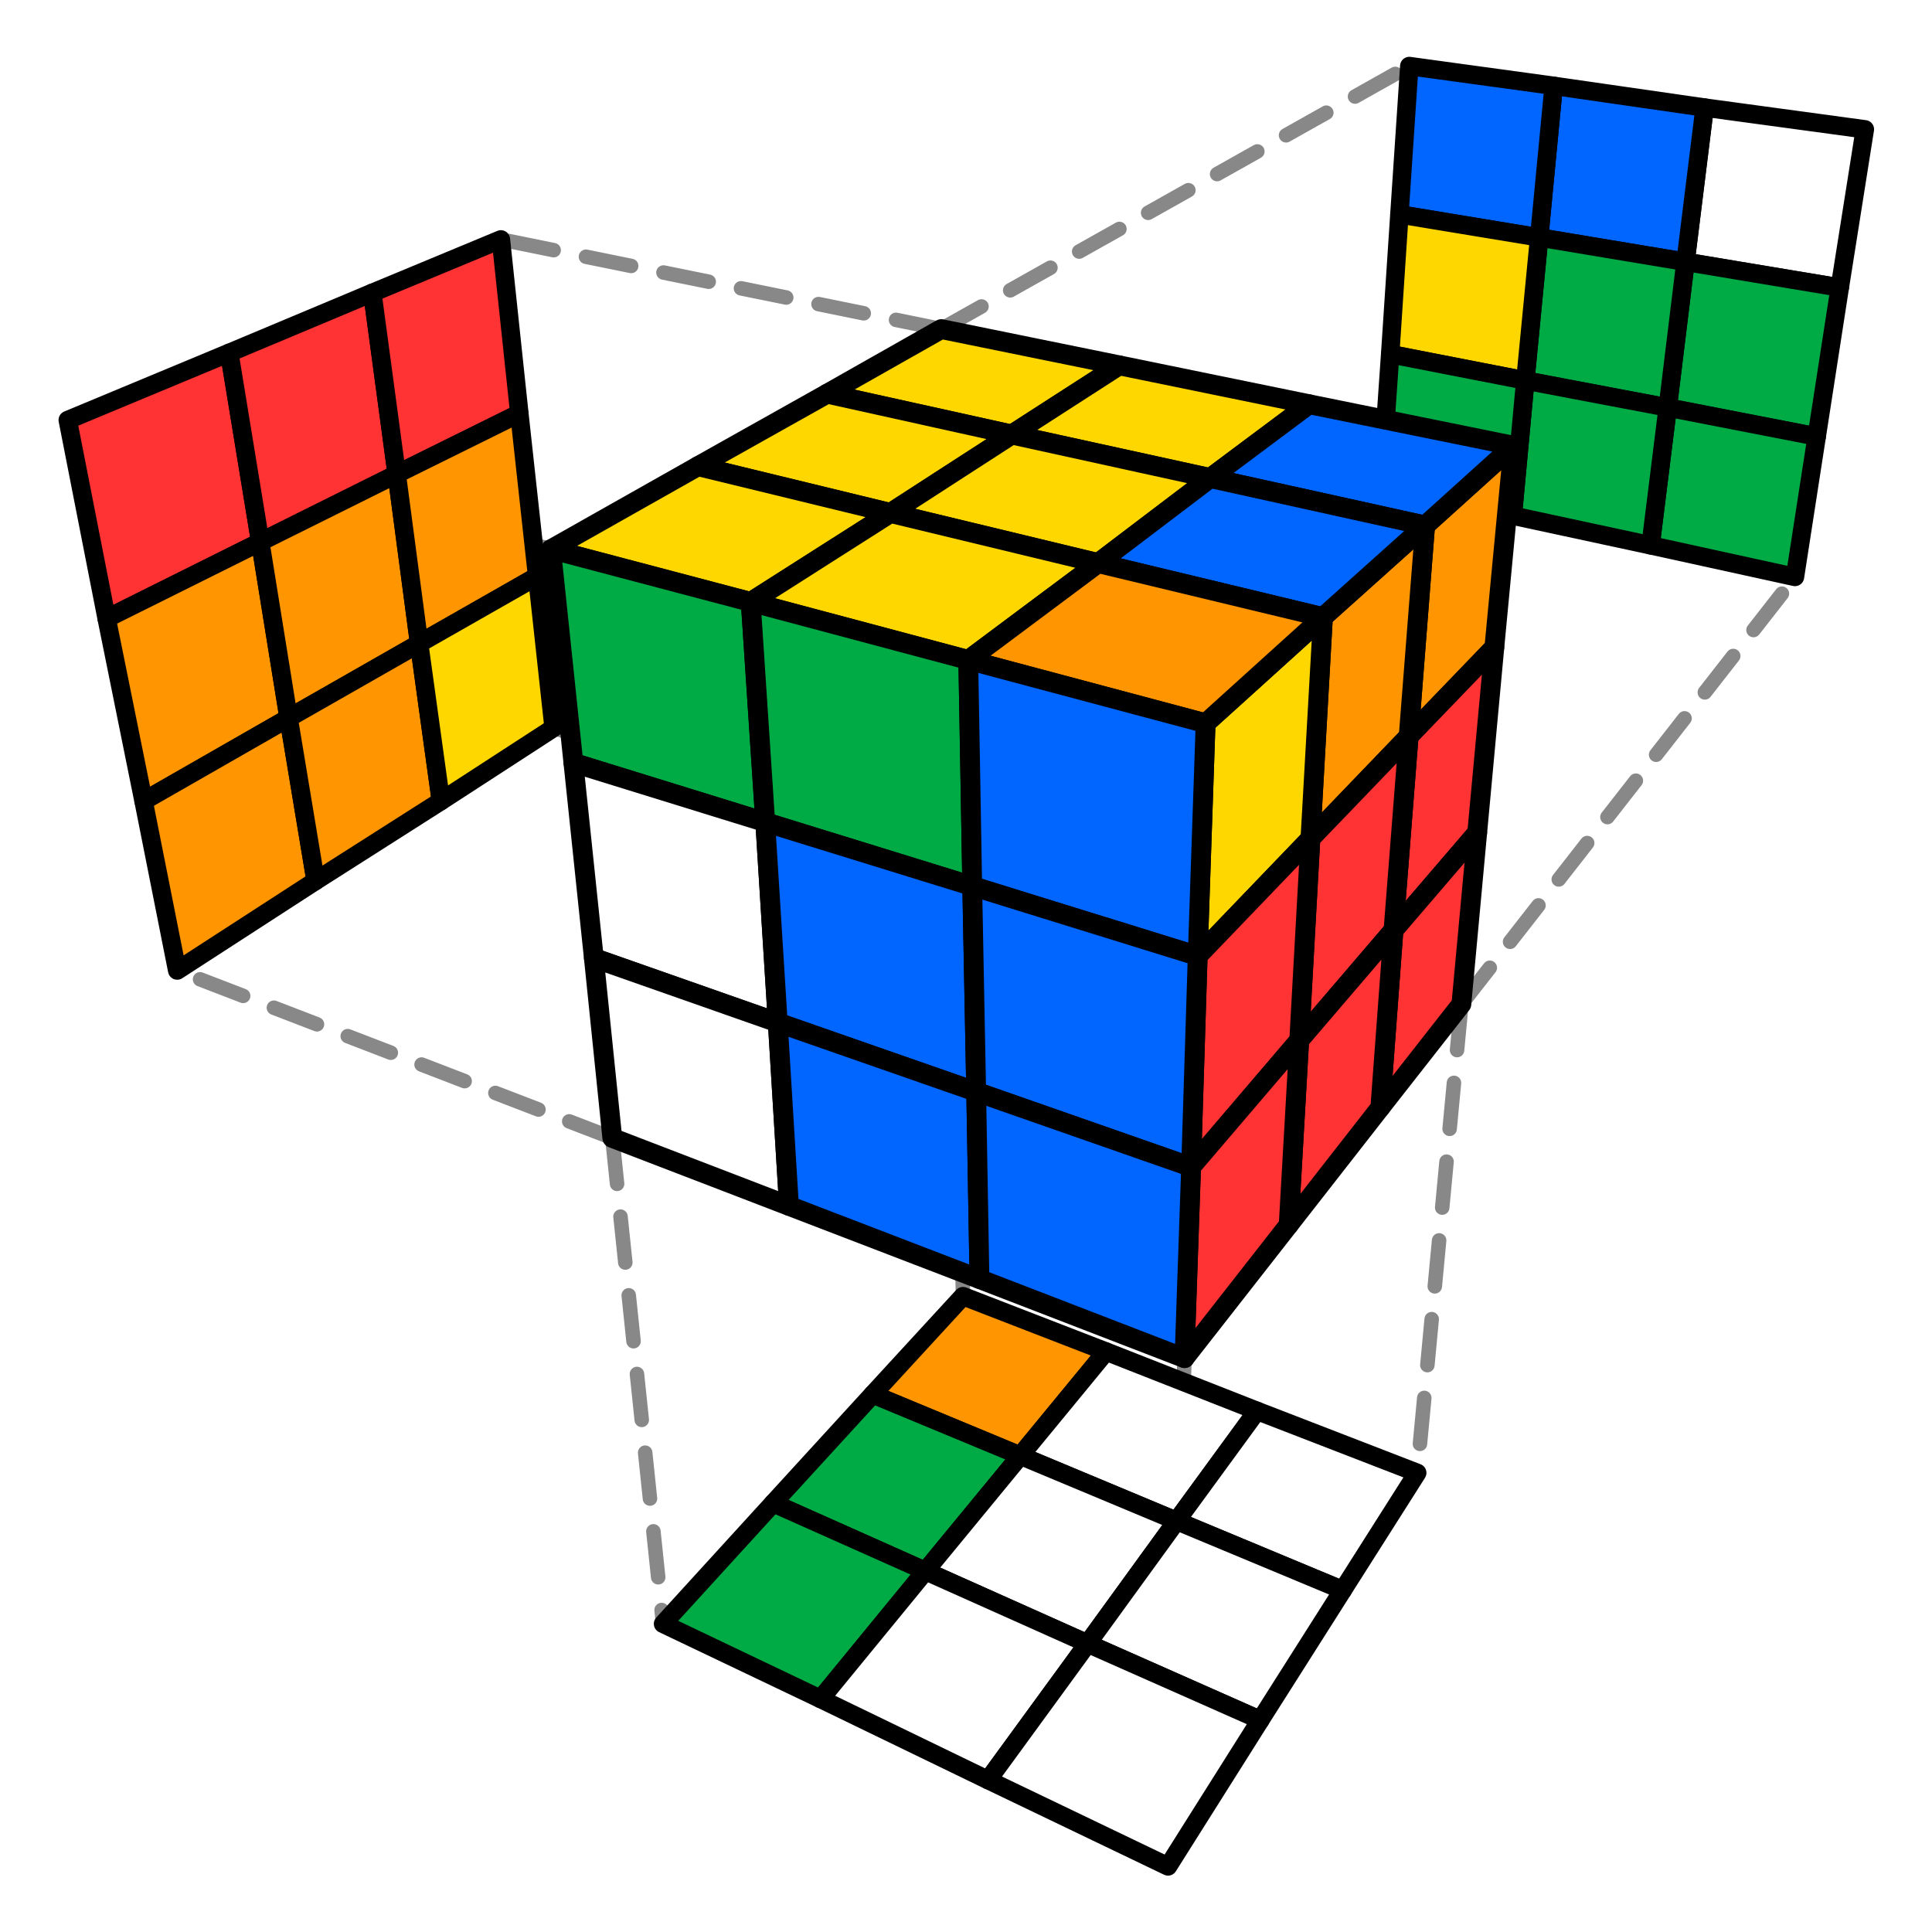
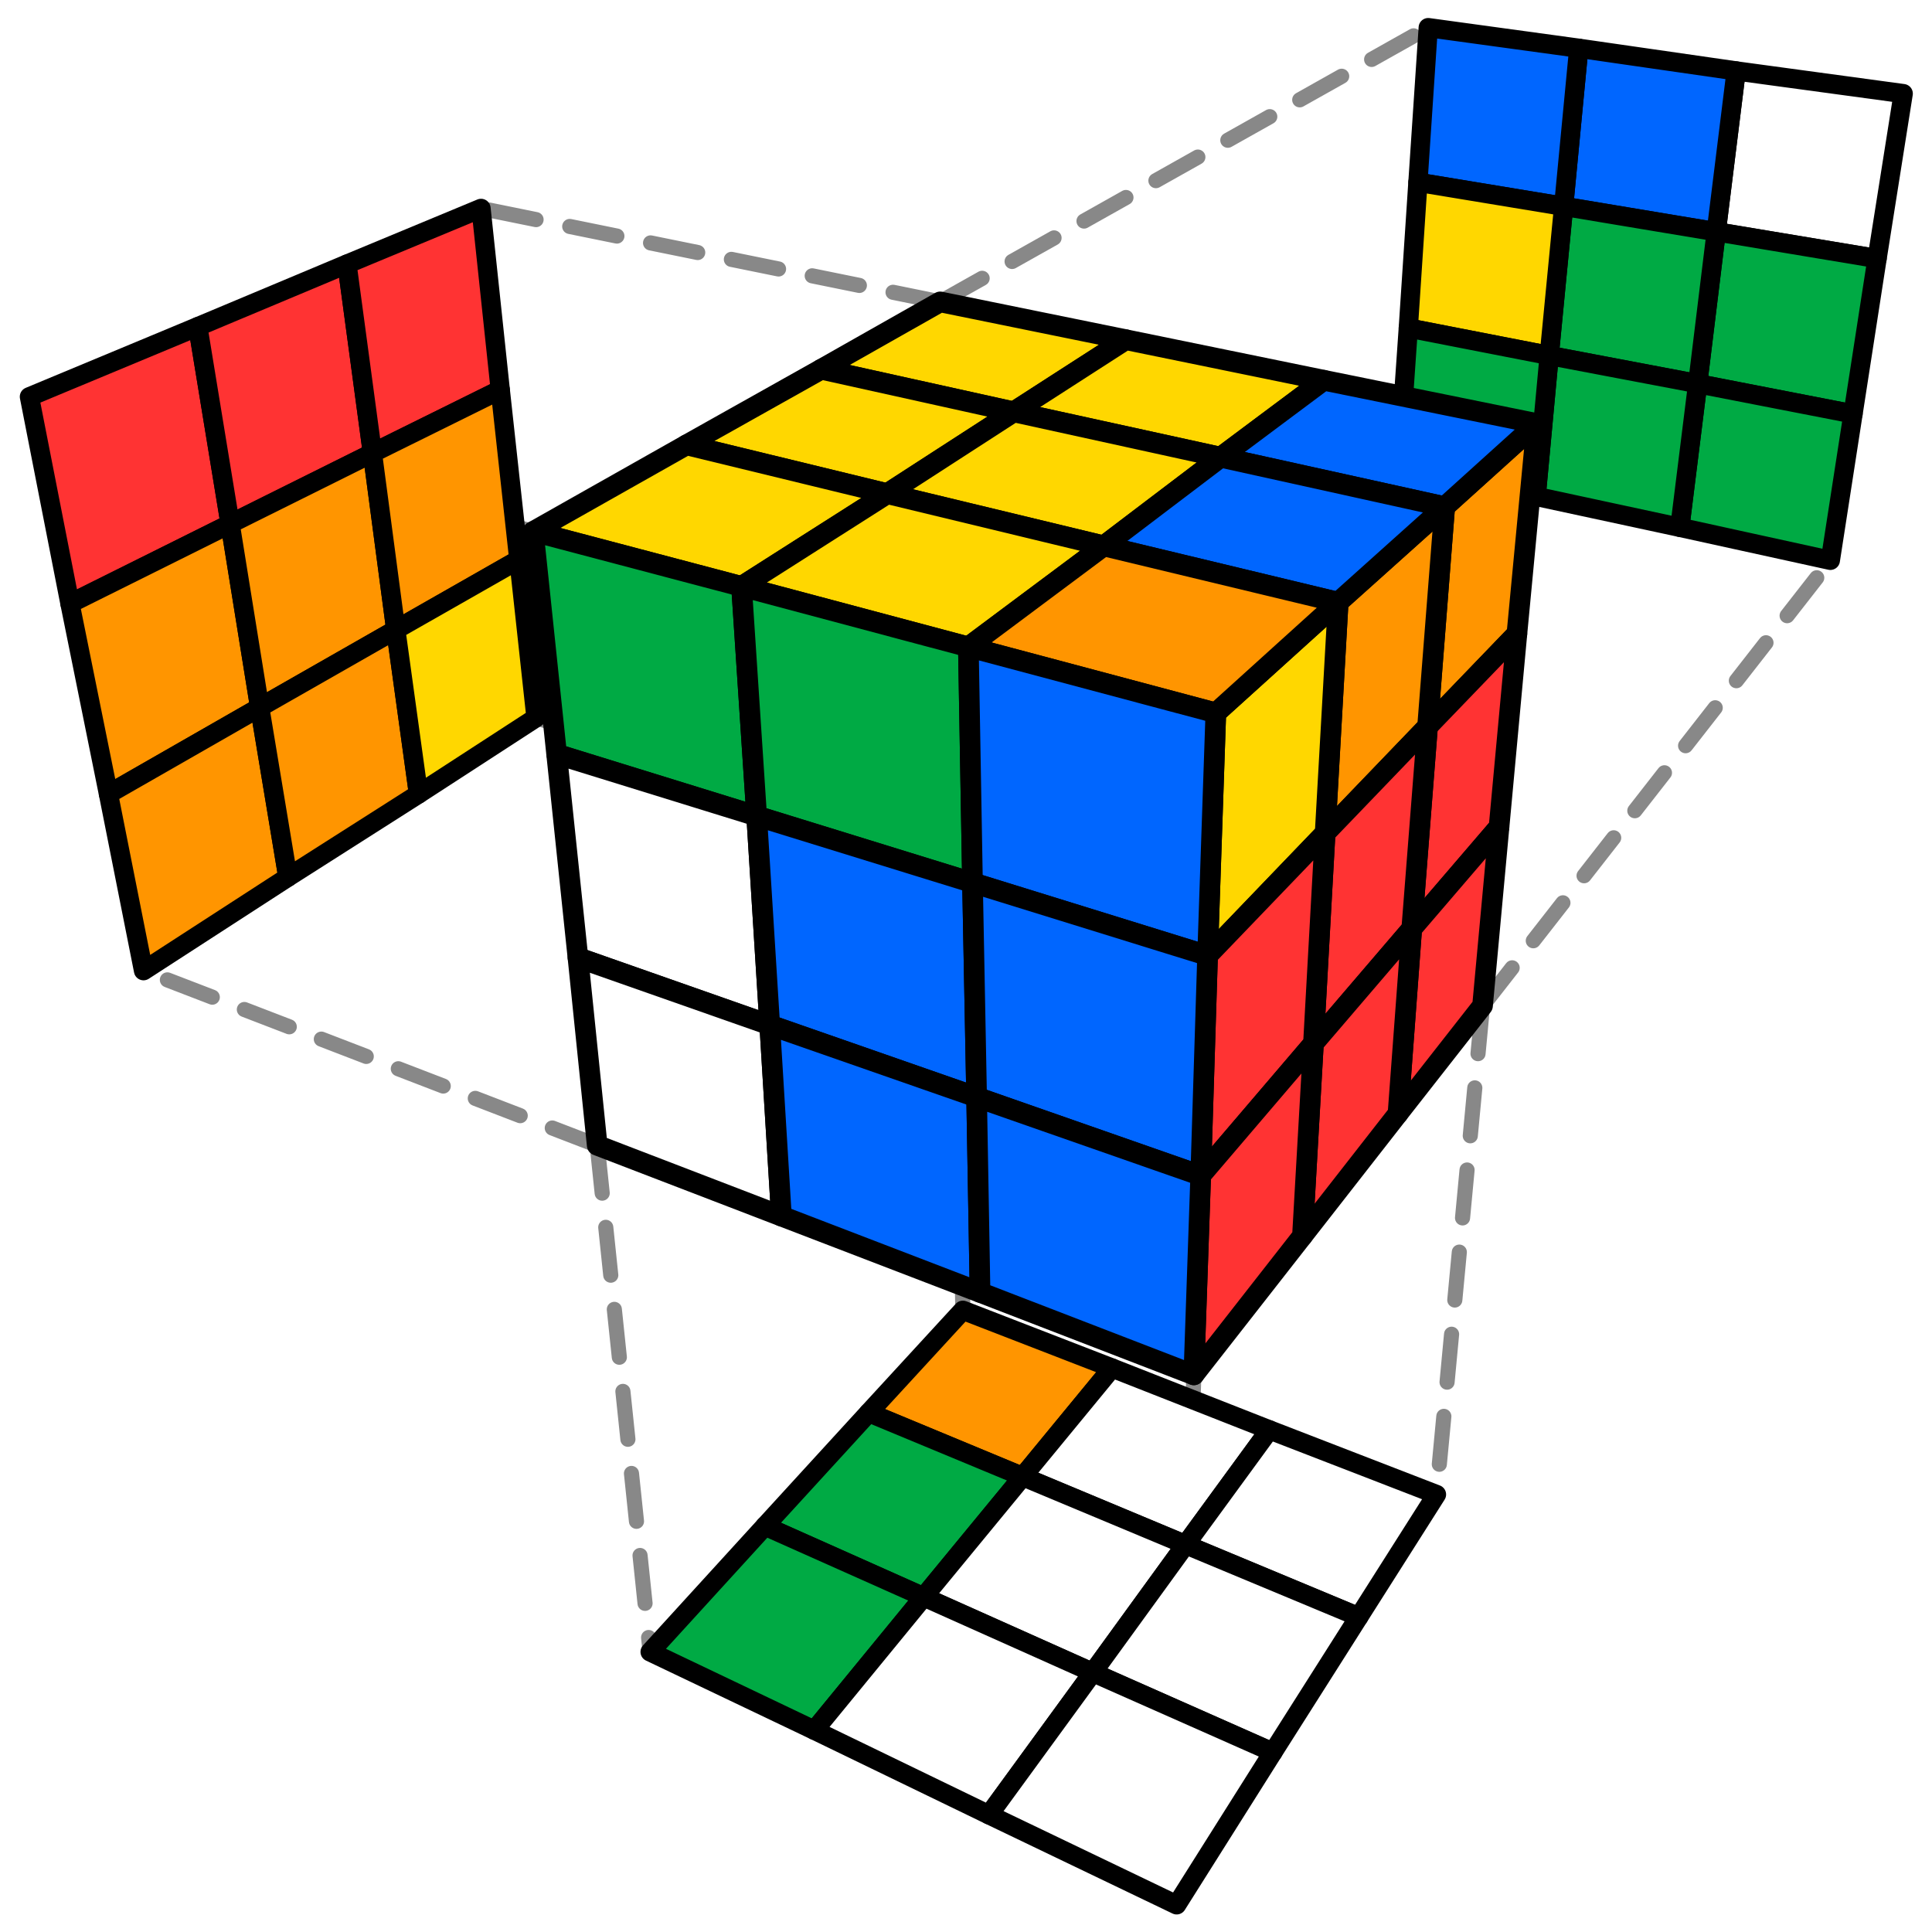
<svg xmlns="http://www.w3.org/2000/svg" width="240" height="240" viewBox="0 0 240 240">
  <rect fill="#FFFFFF" width="240" height="240" />
-   <g transform="translate(130.7653,99.34969) scale(81.89226)" style="stroke:#000000;stroke-width:0.028;stroke-linejoin:round;stroke-linecap:round">
+   <g transform="translate(131.2249,98.46804) scale(85.38859)" style="stroke:#000000;stroke-width:0.028;stroke-linejoin:round;stroke-linecap:round">
    <line x1="-0.761" y1="-0.38" x2="-1.494" y2="-0.576" stroke="#888888" stroke-width="0.022" stroke-dasharray="0.07,0.05" stroke-linecap="round" />
    <line x1="-0.169" y1="-0.714" x2="-0.837" y2="-0.85" stroke="#888888" stroke-width="0.022" stroke-dasharray="0.07,0.05" stroke-linecap="round" />
    <line x1="-0.668" y1="0.513" x2="-1.328" y2="0.259" stroke="#888888" stroke-width="0.022" stroke-dasharray="0.07,0.05" stroke-linecap="round" />
    <line x1="-0.151" y1="0.076" x2="-0.757" y2="-0.109" stroke="#888888" stroke-width="0.022" stroke-dasharray="0.07,0.05" stroke-linecap="round" />
    <line x1="-0.668" y1="0.513" x2="-0.591" y2="1.25" stroke="#888888" stroke-width="0.022" stroke-dasharray="0.07,0.05" stroke-linecap="round" />
    <line x1="0.2" y1="0.847" x2="0.175" y2="1.618" stroke="#888888" stroke-width="0.022" stroke-dasharray="0.07,0.05" stroke-linecap="round" />
    <line x1="-0.151" y1="0.076" x2="-0.136" y2="0.753" stroke="#888888" stroke-width="0.022" stroke-dasharray="0.07,0.05" stroke-linecap="round" />
    <line x1="0.62" y1="0.31" x2="0.553" y2="1.021" stroke="#888888" stroke-width="0.022" stroke-dasharray="0.07,0.05" stroke-linecap="round" />
    <line x1="-0.151" y1="0.076" x2="0.498" y2="-0.474" stroke="#888888" stroke-width="0.022" stroke-dasharray="0.07,0.05" stroke-linecap="round" />
    <line x1="0.62" y1="0.31" x2="1.126" y2="-0.338" stroke="#888888" stroke-width="0.022" stroke-dasharray="0.07,0.05" stroke-linecap="round" />
    <line x1="-0.169" y1="-0.714" x2="0.541" y2="-1.113" stroke="#888888" stroke-width="0.022" stroke-dasharray="0.07,0.05" stroke-linecap="round" />
    <line x1="0.699" y1="-0.537" x2="1.232" y2="-1.017" stroke="#888888" stroke-width="0.022" stroke-dasharray="0.07,0.05" stroke-linecap="round" />
    <polygon fill="#FF3333" stroke="#000000" points="-1.494,-0.576 -1.249,-0.678 -1.202,-0.391 -1.435,-0.275" />
    <polygon fill="#FF3333" stroke="#000000" points="-1.249,-0.678 -1.032,-0.769 -0.995,-0.494 -1.202,-0.391" />
    <polygon fill="#FF3333" stroke="#000000" points="-1.032,-0.769 -0.837,-0.85 -0.809,-0.586 -0.995,-0.494" />
    <polygon fill="#FF9500" stroke="#000000" points="-1.435,-0.275 -1.202,-0.391 -1.159,-0.124 -1.379,0.002" />
    <polygon fill="#FF9500" stroke="#000000" points="-1.202,-0.391 -0.995,-0.494 -0.961,-0.237 -1.159,-0.124" />
    <polygon fill="#FF9500" stroke="#000000" points="-0.995,-0.494 -0.809,-0.586 -0.782,-0.339 -0.961,-0.237" />
    <polygon fill="#FF9500" stroke="#000000" points="-1.379,0.002 -1.159,-0.124 -1.118,0.123 -1.328,0.259" />
    <polygon fill="#FF9500" stroke="#000000" points="-1.159,-0.124 -0.961,-0.237 -0.928,0.002 -1.118,0.123" />
    <polygon fill="#FFD700" stroke="#000000" points="-0.961,-0.237 -0.782,-0.339 -0.757,-0.109 -0.928,0.002" />
    <polygon fill="#FF9500" stroke="#000000" points="-0.136,0.753 0.081,0.837 -0.049,0.995 -0.273,0.902" />
    <polygon fill="#FFFFFF" stroke="#000000" points="0.081,0.837 0.31,0.927 0.188,1.094 -0.049,0.995" />
    <polygon fill="#FFFFFF" stroke="#000000" points="0.31,0.927 0.553,1.021 0.44,1.199 0.188,1.094" />
    <polygon fill="#00AA44" stroke="#000000" points="-0.273,0.902 -0.049,0.995 -0.193,1.17 -0.424,1.067" />
    <polygon fill="#FFFFFF" stroke="#000000" points="-0.049,0.995 0.188,1.094 0.053,1.28 -0.193,1.17" />
    <polygon fill="#FFFFFF" stroke="#000000" points="0.188,1.094 0.44,1.199 0.315,1.396 0.053,1.28" />
    <polygon fill="#00AA44" stroke="#000000" points="-0.424,1.067 -0.193,1.17 -0.352,1.364 -0.591,1.25" />
    <polygon fill="#FFFFFF" stroke="#000000" points="-0.193,1.17 0.053,1.28 -0.098,1.487 -0.352,1.364" />
    <polygon fill="#FFFFFF" stroke="#000000" points="0.053,1.28 0.315,1.396 0.175,1.618 -0.098,1.487" />
    <polygon fill="#FFFFFF" stroke="#000000" points="1.232,-1.017 0.989,-1.05 0.96,-0.816 1.194,-0.777" />
    <polygon fill="#0066FF" stroke="#000000" points="0.989,-1.05 0.76,-1.083 0.738,-0.853 0.96,-0.816" />
    <polygon fill="#0066FF" stroke="#000000" points="0.76,-1.083 0.541,-1.113 0.526,-0.888 0.738,-0.853" />
    <polygon fill="#00AA44" stroke="#000000" points="1.194,-0.777 0.96,-0.816 0.933,-0.595 1.159,-0.551" />
    <polygon fill="#00AA44" stroke="#000000" points="0.96,-0.816 0.738,-0.853 0.717,-0.636 0.933,-0.595" />
    <polygon fill="#FFD700" stroke="#000000" points="0.738,-0.853 0.526,-0.888 0.512,-0.676 0.717,-0.636" />
    <polygon fill="#00AA44" stroke="#000000" points="1.159,-0.551 0.933,-0.595 0.907,-0.386 1.126,-0.338" />
    <polygon fill="#00AA44" stroke="#000000" points="0.933,-0.595 0.717,-0.636 0.698,-0.431 0.907,-0.386" />
    <polygon fill="#00AA44" stroke="#000000" points="0.717,-0.636 0.512,-0.676 0.498,-0.474 0.698,-0.431" />
    <polygon fill="#FF9500" stroke="#000000" stroke-width="0.03" points="0.699,-0.537 0.565,-0.416 0.54,-0.096 0.67,-0.231" />
    <polygon fill="#FF9500" stroke="#000000" stroke-width="0.03" points="0.565,-0.416 0.41,-0.277 0.391,0.059 0.54,-0.096" />
    <polygon fill="#FFD700" stroke="#000000" stroke-width="0.03" points="0.41,-0.277 0.232,-0.116 0.22,0.237 0.391,0.059" />
    <polygon fill="#FF3333" stroke="#000000" stroke-width="0.03" points="0.67,-0.231 0.54,-0.096 0.517,0.198 0.644,0.05" />
    <polygon fill="#FF3333" stroke="#000000" stroke-width="0.03" points="0.54,-0.096 0.391,0.059 0.374,0.365 0.517,0.198" />
    <polygon fill="#FF3333" stroke="#000000" stroke-width="0.03" points="0.391,0.059 0.22,0.237 0.21,0.557 0.374,0.365" />
    <polygon fill="#FF3333" stroke="#000000" stroke-width="0.03" points="0.644,0.05 0.517,0.198 0.497,0.467 0.62,0.31" />
    <polygon fill="#FF3333" stroke="#000000" stroke-width="0.03" points="0.517,0.198 0.374,0.365 0.358,0.645 0.497,0.467" />
    <polygon fill="#FF3333" stroke="#000000" stroke-width="0.03" points="0.374,0.365 0.21,0.557 0.2,0.847 0.358,0.645" />
    <polygon fill="#FFD700" stroke="#000000" stroke-width="0.03" points="-0.169,-0.714 0.101,-0.659 -0.062,-0.554 -0.342,-0.616" />
    <polygon fill="#FFD700" stroke="#000000" stroke-width="0.03" points="0.101,-0.659 0.389,-0.6 0.239,-0.488 -0.062,-0.554" />
    <polygon fill="#0066FF" stroke="#000000" stroke-width="0.03" points="0.389,-0.6 0.699,-0.537 0.565,-0.416 0.239,-0.488" />
    <polygon fill="#FFD700" stroke="#000000" stroke-width="0.03" points="-0.342,-0.616 -0.062,-0.554 -0.246,-0.435 -0.538,-0.506" />
    <polygon fill="#FFD700" stroke="#000000" stroke-width="0.03" points="-0.062,-0.554 0.239,-0.488 0.069,-0.359 -0.246,-0.435" />
    <polygon fill="#0066FF" stroke="#000000" stroke-width="0.03" points="0.239,-0.488 0.565,-0.416 0.41,-0.277 0.069,-0.359" />
    <polygon fill="#FFD700" stroke="#000000" stroke-width="0.03" points="-0.538,-0.506 -0.246,-0.435 -0.458,-0.3 -0.761,-0.38" />
    <polygon fill="#FFD700" stroke="#000000" stroke-width="0.03" points="-0.246,-0.435 0.069,-0.359 -0.128,-0.212 -0.458,-0.3" />
    <polygon fill="#FF9500" stroke="#000000" stroke-width="0.03" points="0.069,-0.359 0.41,-0.277 0.232,-0.116 -0.128,-0.212" />
    <polygon fill="#00AA44" stroke="#000000" stroke-width="0.03" points="-0.761,-0.38 -0.458,-0.3 -0.436,0.034 -0.727,-0.056" />
    <polygon fill="#00AA44" stroke="#000000" stroke-width="0.03" points="-0.458,-0.3 -0.128,-0.212 -0.122,0.131 -0.436,0.034" />
    <polygon fill="#0066FF" stroke="#000000" stroke-width="0.03" points="-0.128,-0.212 0.232,-0.116 0.22,0.237 -0.122,0.131" />
    <polygon fill="#FFFFFF" stroke="#000000" stroke-width="0.03" points="-0.727,-0.056 -0.436,0.034 -0.417,0.338 -0.696,0.24" />
    <polygon fill="#0066FF" stroke="#000000" stroke-width="0.03" points="-0.436,0.034 -0.122,0.131 -0.116,0.443 -0.417,0.338" />
    <polygon fill="#0066FF" stroke="#000000" stroke-width="0.03" points="-0.122,0.131 0.22,0.237 0.21,0.557 -0.116,0.443" />
    <polygon fill="#FFFFFF" stroke="#000000" stroke-width="0.03" points="-0.696,0.24 -0.417,0.338 -0.4,0.616 -0.668,0.513" />
    <polygon fill="#0066FF" stroke="#000000" stroke-width="0.03" points="-0.417,0.338 -0.116,0.443 -0.111,0.727 -0.4,0.616" />
    <polygon fill="#0066FF" stroke="#000000" stroke-width="0.03" points="-0.116,0.443 0.21,0.557 0.2,0.847 -0.111,0.727" />
  </g>
</svg>
